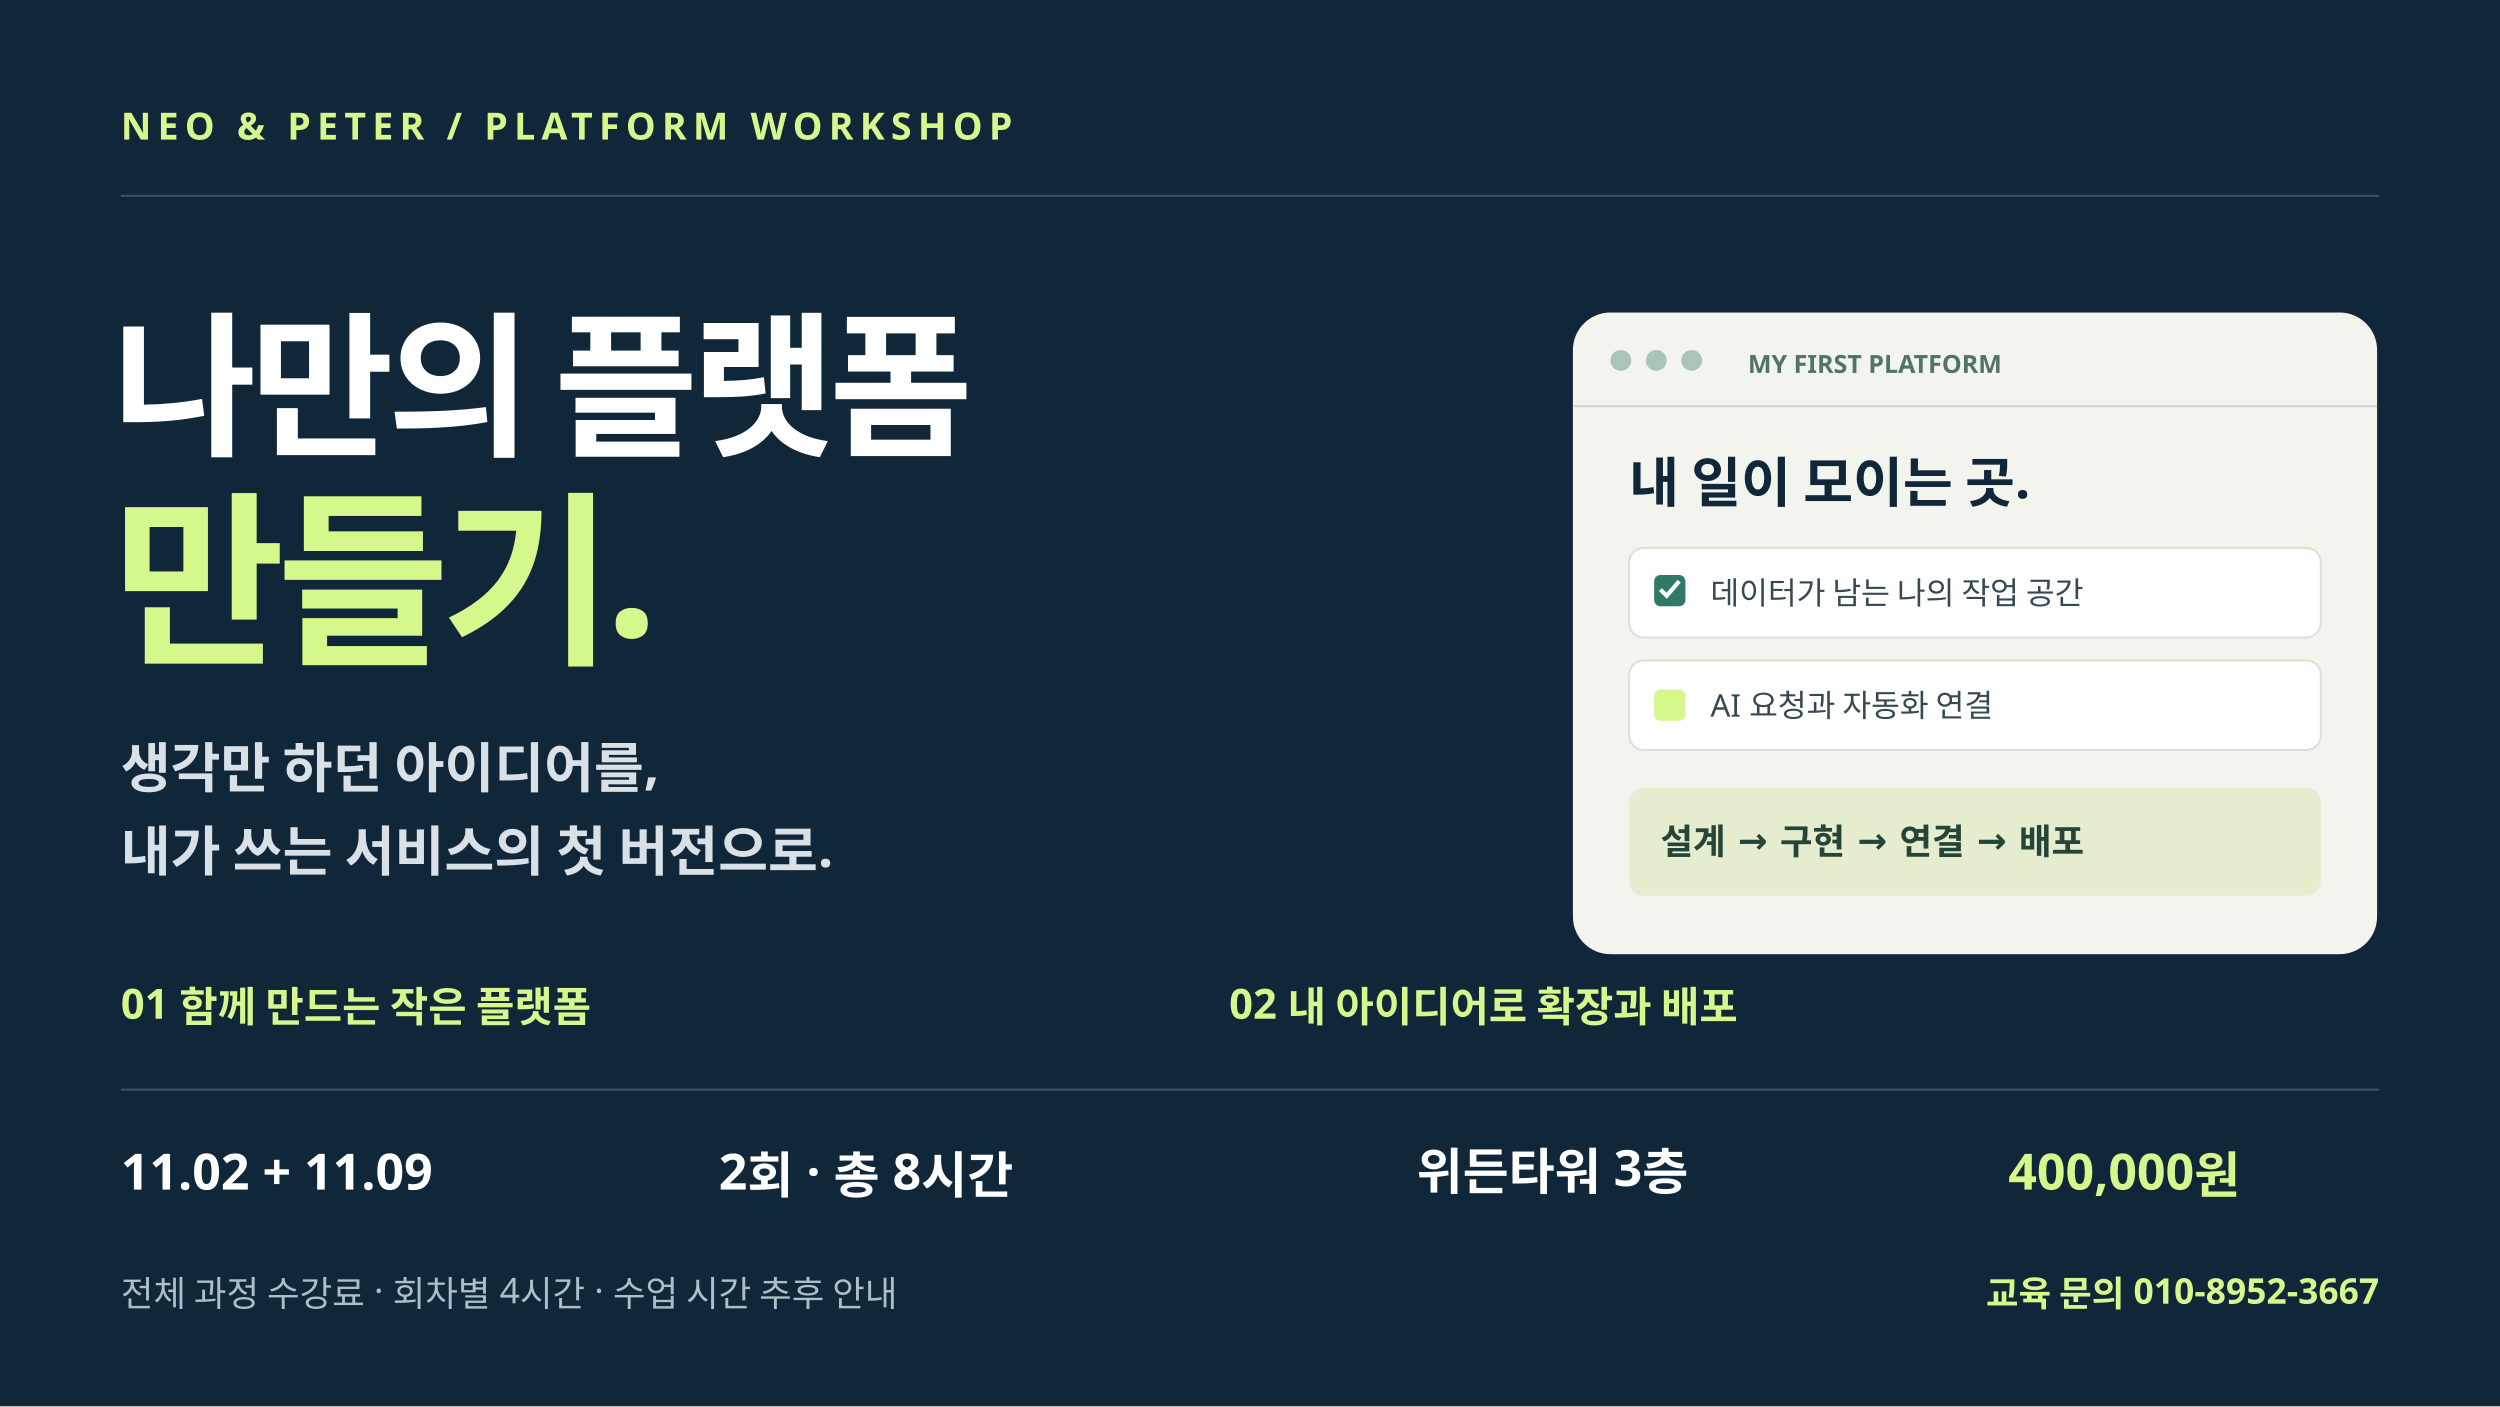
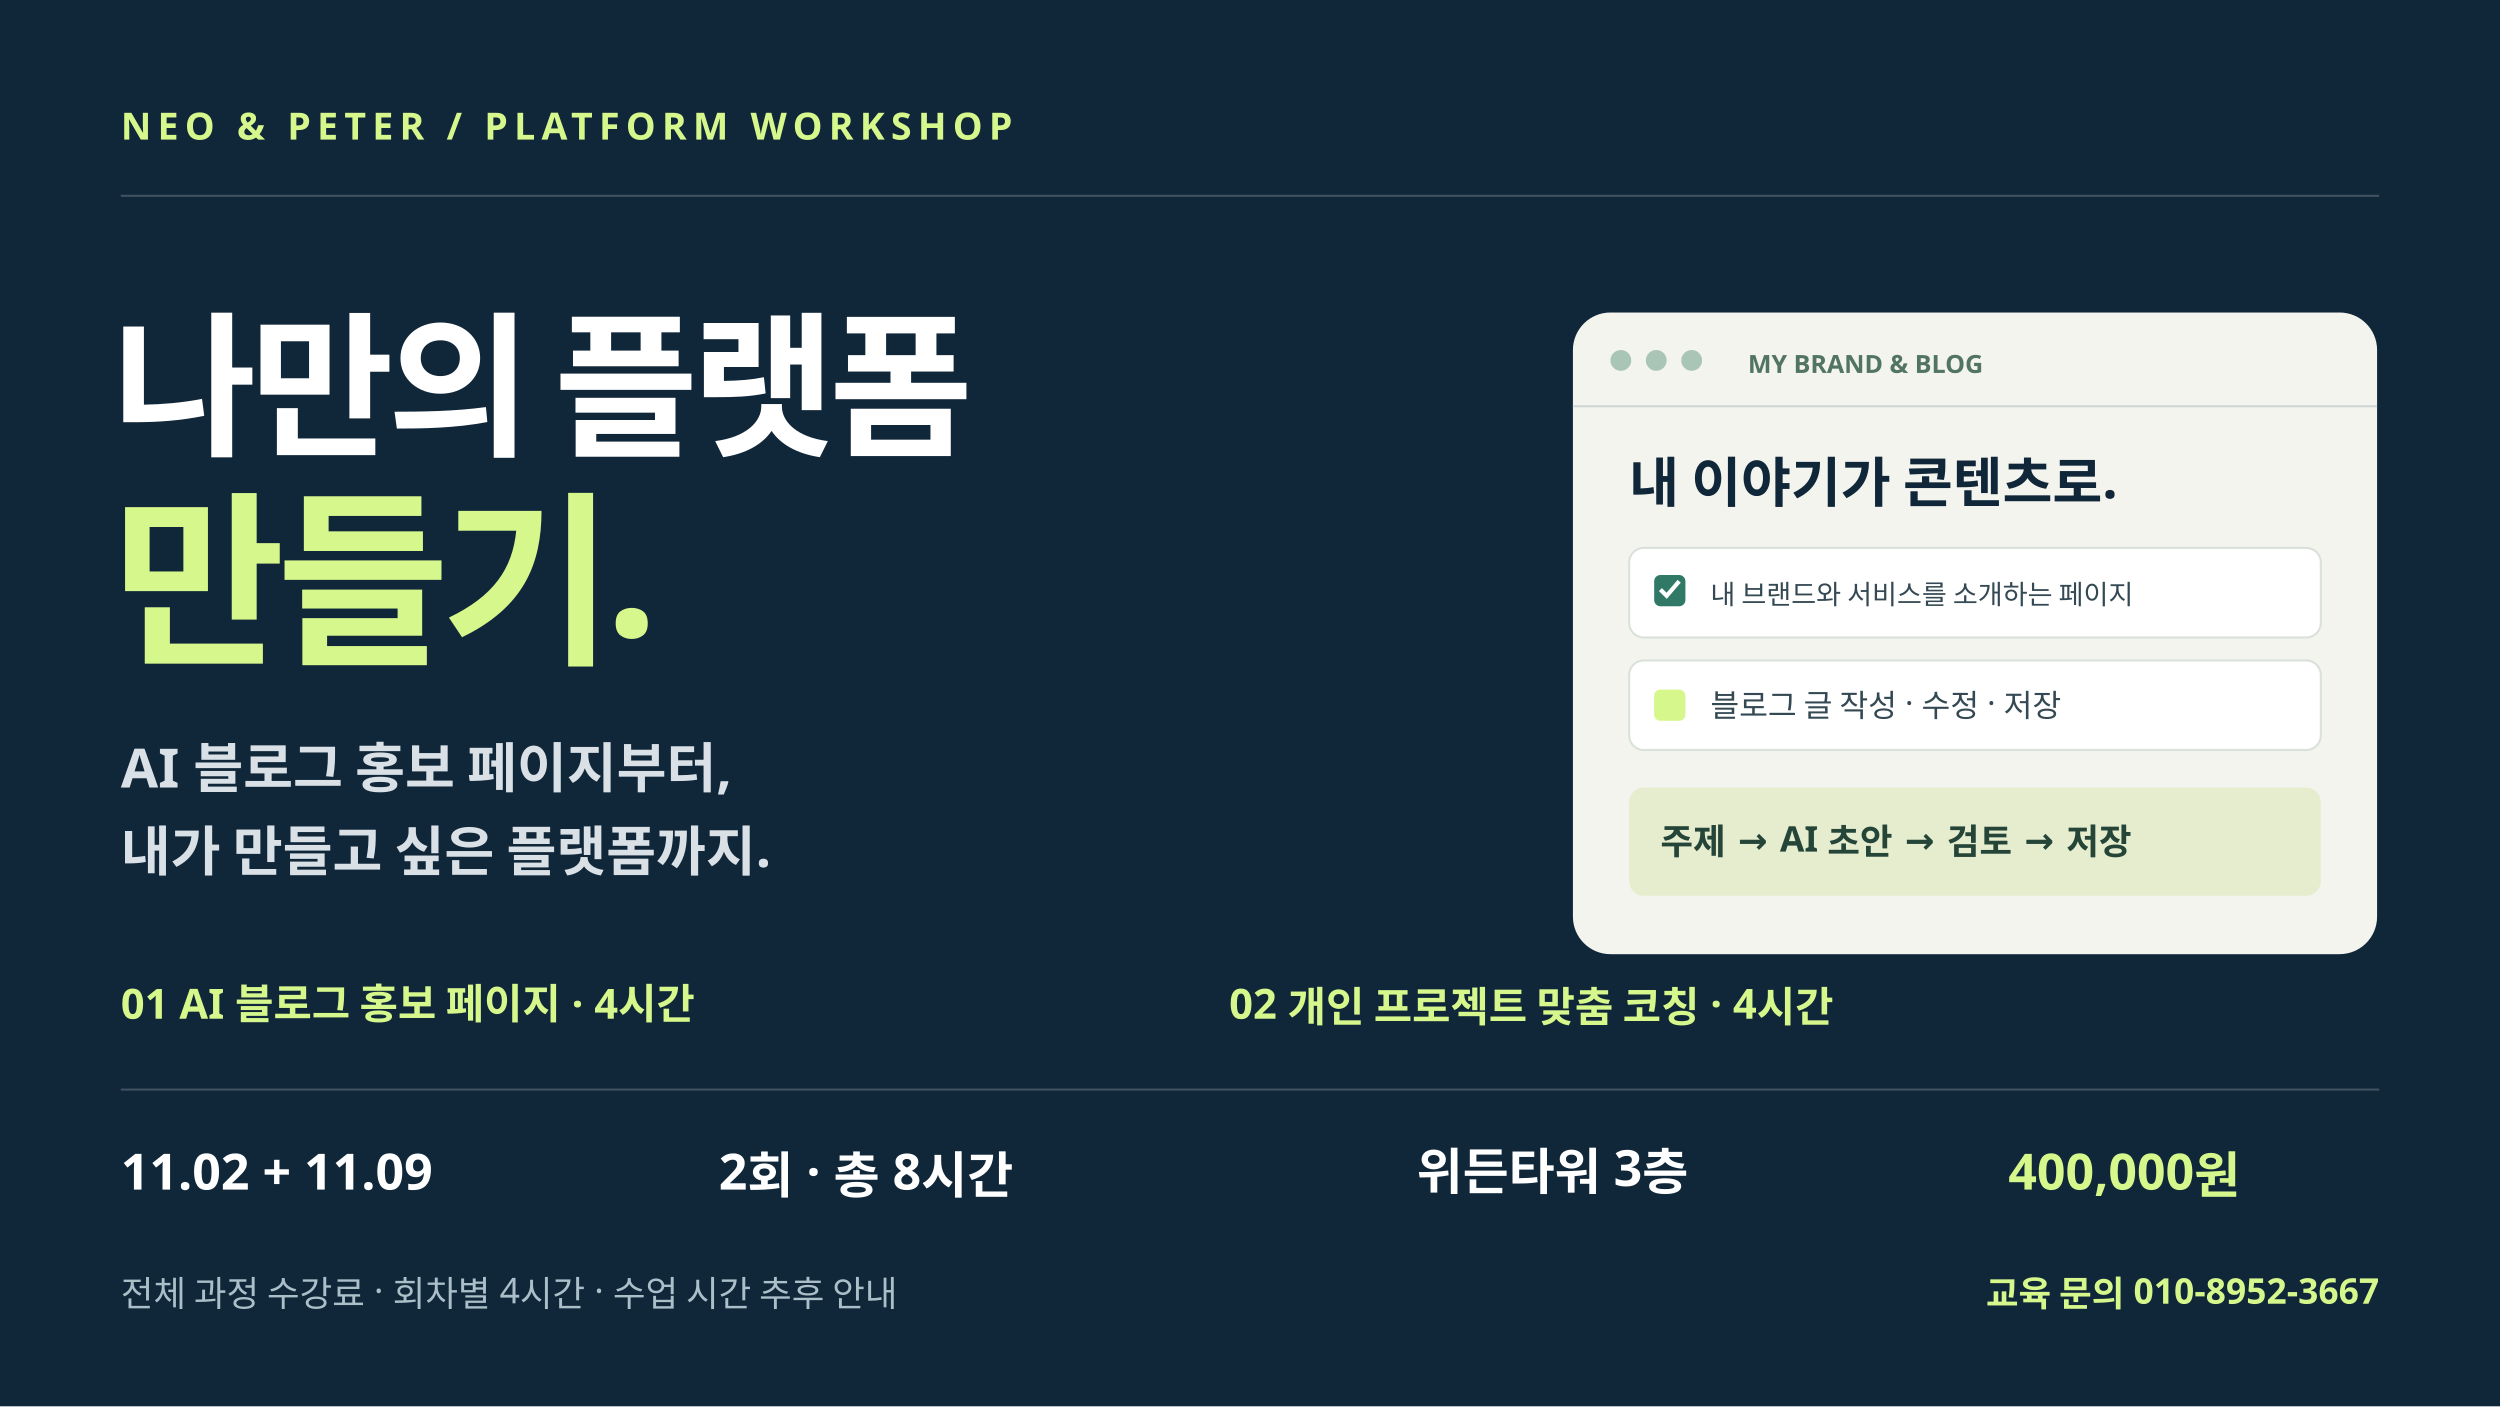
<svg xmlns="http://www.w3.org/2000/svg" width="1200" height="675" viewBox="0 0 1200 675" role="img" aria-labelledby="title desc">
  <rect width="1200" height="675" fill="#102639" />
  <g font-family="Apple SD Gothic Neo, Noto Sans KR, sans-serif">
    <text x="58" y="67" fill="#d5f78c" font-size="18" font-weight="700" letter-spacing="3">NEO &amp; PETER / PLATFORM WORKSHOP</text>
    <path d="M58 94H1142" stroke="#ffffff" stroke-opacity=".2" />
    <text x="54" y="213" fill="#ffffff" font-size="75" font-weight="900" letter-spacing="-3">나만의 플랫폼</text>
    <text x="54" y="312" fill="#d5f78c" font-size="90" font-weight="900" letter-spacing="-4">만들기.</text>
-     <text x="58" y="378" fill="#d9e1e7" font-size="26" font-weight="600">생각만 하던 아이디어를,</text>
-     <text x="58" y="418" fill="#d9e1e7" font-size="26" font-weight="600">내가 쓰는 서비스의 첫 버전으로.</text>
+     <text x="58" y="378" fill="#d9e1e7" font-size="26" font-weight="600">AI 블로그 홍보 페이지부터,</text>
+     <text x="58" y="418" fill="#d9e1e7" font-size="26" font-weight="600">내가 만들고 싶은 플랫폼까지.</text>
    <rect x="755" y="150" width="386" height="308" rx="18" fill="#f4f4ee" />
    <path d="M755 195H1141" stroke="#ced7d4" />
    <circle cx="778" cy="173" r="5" fill="#a9c5b6" />
    <circle cx="795" cy="173" r="5" fill="#a9c5b6" />
    <circle cx="812" cy="173" r="5" fill="#a9c5b6" />
-     <text x="839" y="179" fill="#517465" font-size="12" font-weight="700">MY FIRST PLATFORM</text>
-     <text x="782" y="241" fill="#102639" font-size="26" font-weight="800">내 일이 모이는 곳.</text>
+     <text x="839" y="179" fill="#517465" font-size="12" font-weight="700">MY BRAND &amp; BLOG</text>
+     <text x="782" y="241" fill="#102639" font-size="26" font-weight="800">내 이야기가 콘텐츠로.</text>
    <rect x="782" y="263" width="332" height="43" rx="7" fill="#ffffff" stroke="#d9e1da" />
    <rect x="794" y="276" width="15" height="15" rx="3" fill="#317967" />
    <path d="M797 283l3 3 6-7" fill="none" stroke="#fff" stroke-width="2" />
-     <text x="821" y="290" fill="#344953" font-size="15">데이터가 남는 나의 작업 공간</text>
+     <text x="821" y="290" fill="#344953" font-size="13">내 브랜드와 서비스를 소개하는 페이지</text>
    <rect x="782" y="317" width="332" height="43" rx="7" fill="#ffffff" stroke="#d9e1da" />
    <rect x="794" y="331" width="15" height="15" rx="3" fill="#d5f78c" />
-     <text x="821" y="344" fill="#344953" font-size="15">AI 요청과 자동화 연결</text>
+     <text x="821" y="344" fill="#344953" font-size="15">블로그 글 작성 · 수정 · 저장</text>
    <rect x="782" y="378" width="332" height="52" rx="7" fill="#e6edcf" />
-     <text x="797" y="410" fill="#244537" font-size="17" font-weight="700">설계 → 구현 → 연결 → 배포</text>
-     <text x="58" y="489" fill="#d5f78c" font-size="20" font-weight="700">01 함께 만드는 작은 플랫폼</text>
-     <text x="590" y="489" fill="#d5f78c" font-size="20" font-weight="700">02 내 아이디어로 확장과 배포</text>
+     <text x="797" y="410" fill="#244537" font-size="17" font-weight="700">주제 → AI 초안 → 검토 → 저장</text>
+     <text x="58" y="489" fill="#d5f78c" font-size="20" font-weight="700">01 AI 블로그 홍보 페이지 · 4시간</text>
+     <text x="590" y="489" fill="#d5f78c" font-size="20" font-weight="700">02 개인 프로젝트 맞춤 코칭 · 4시간</text>
    <path d="M58 523H1142" stroke="#ffffff" stroke-opacity=".2" />
    <text x="58" y="571" fill="#ffffff" font-size="24" font-weight="800">11.02 + 11.09</text>
    <text x="345" y="571" fill="#ffffff" font-size="24" font-weight="800">2회 · 총 8시간</text>
    <text x="680" y="571" fill="#ffffff" font-size="24" font-weight="800">위든타워 3층</text>
    <text x="964" y="571" fill="#d5f78c" font-size="24" font-weight="800">400,000원</text>
    <text x="58" y="627" fill="#aabfc8" font-size="17">전체 과정 수강료 · 회차별 4시간 · 수업 시간 추후 안내</text>
    <text x="1142" y="627" text-anchor="end" fill="#d5f78c" font-size="17" font-weight="700">교육 문의 010-8952-3667</text>
  </g>
</svg>
